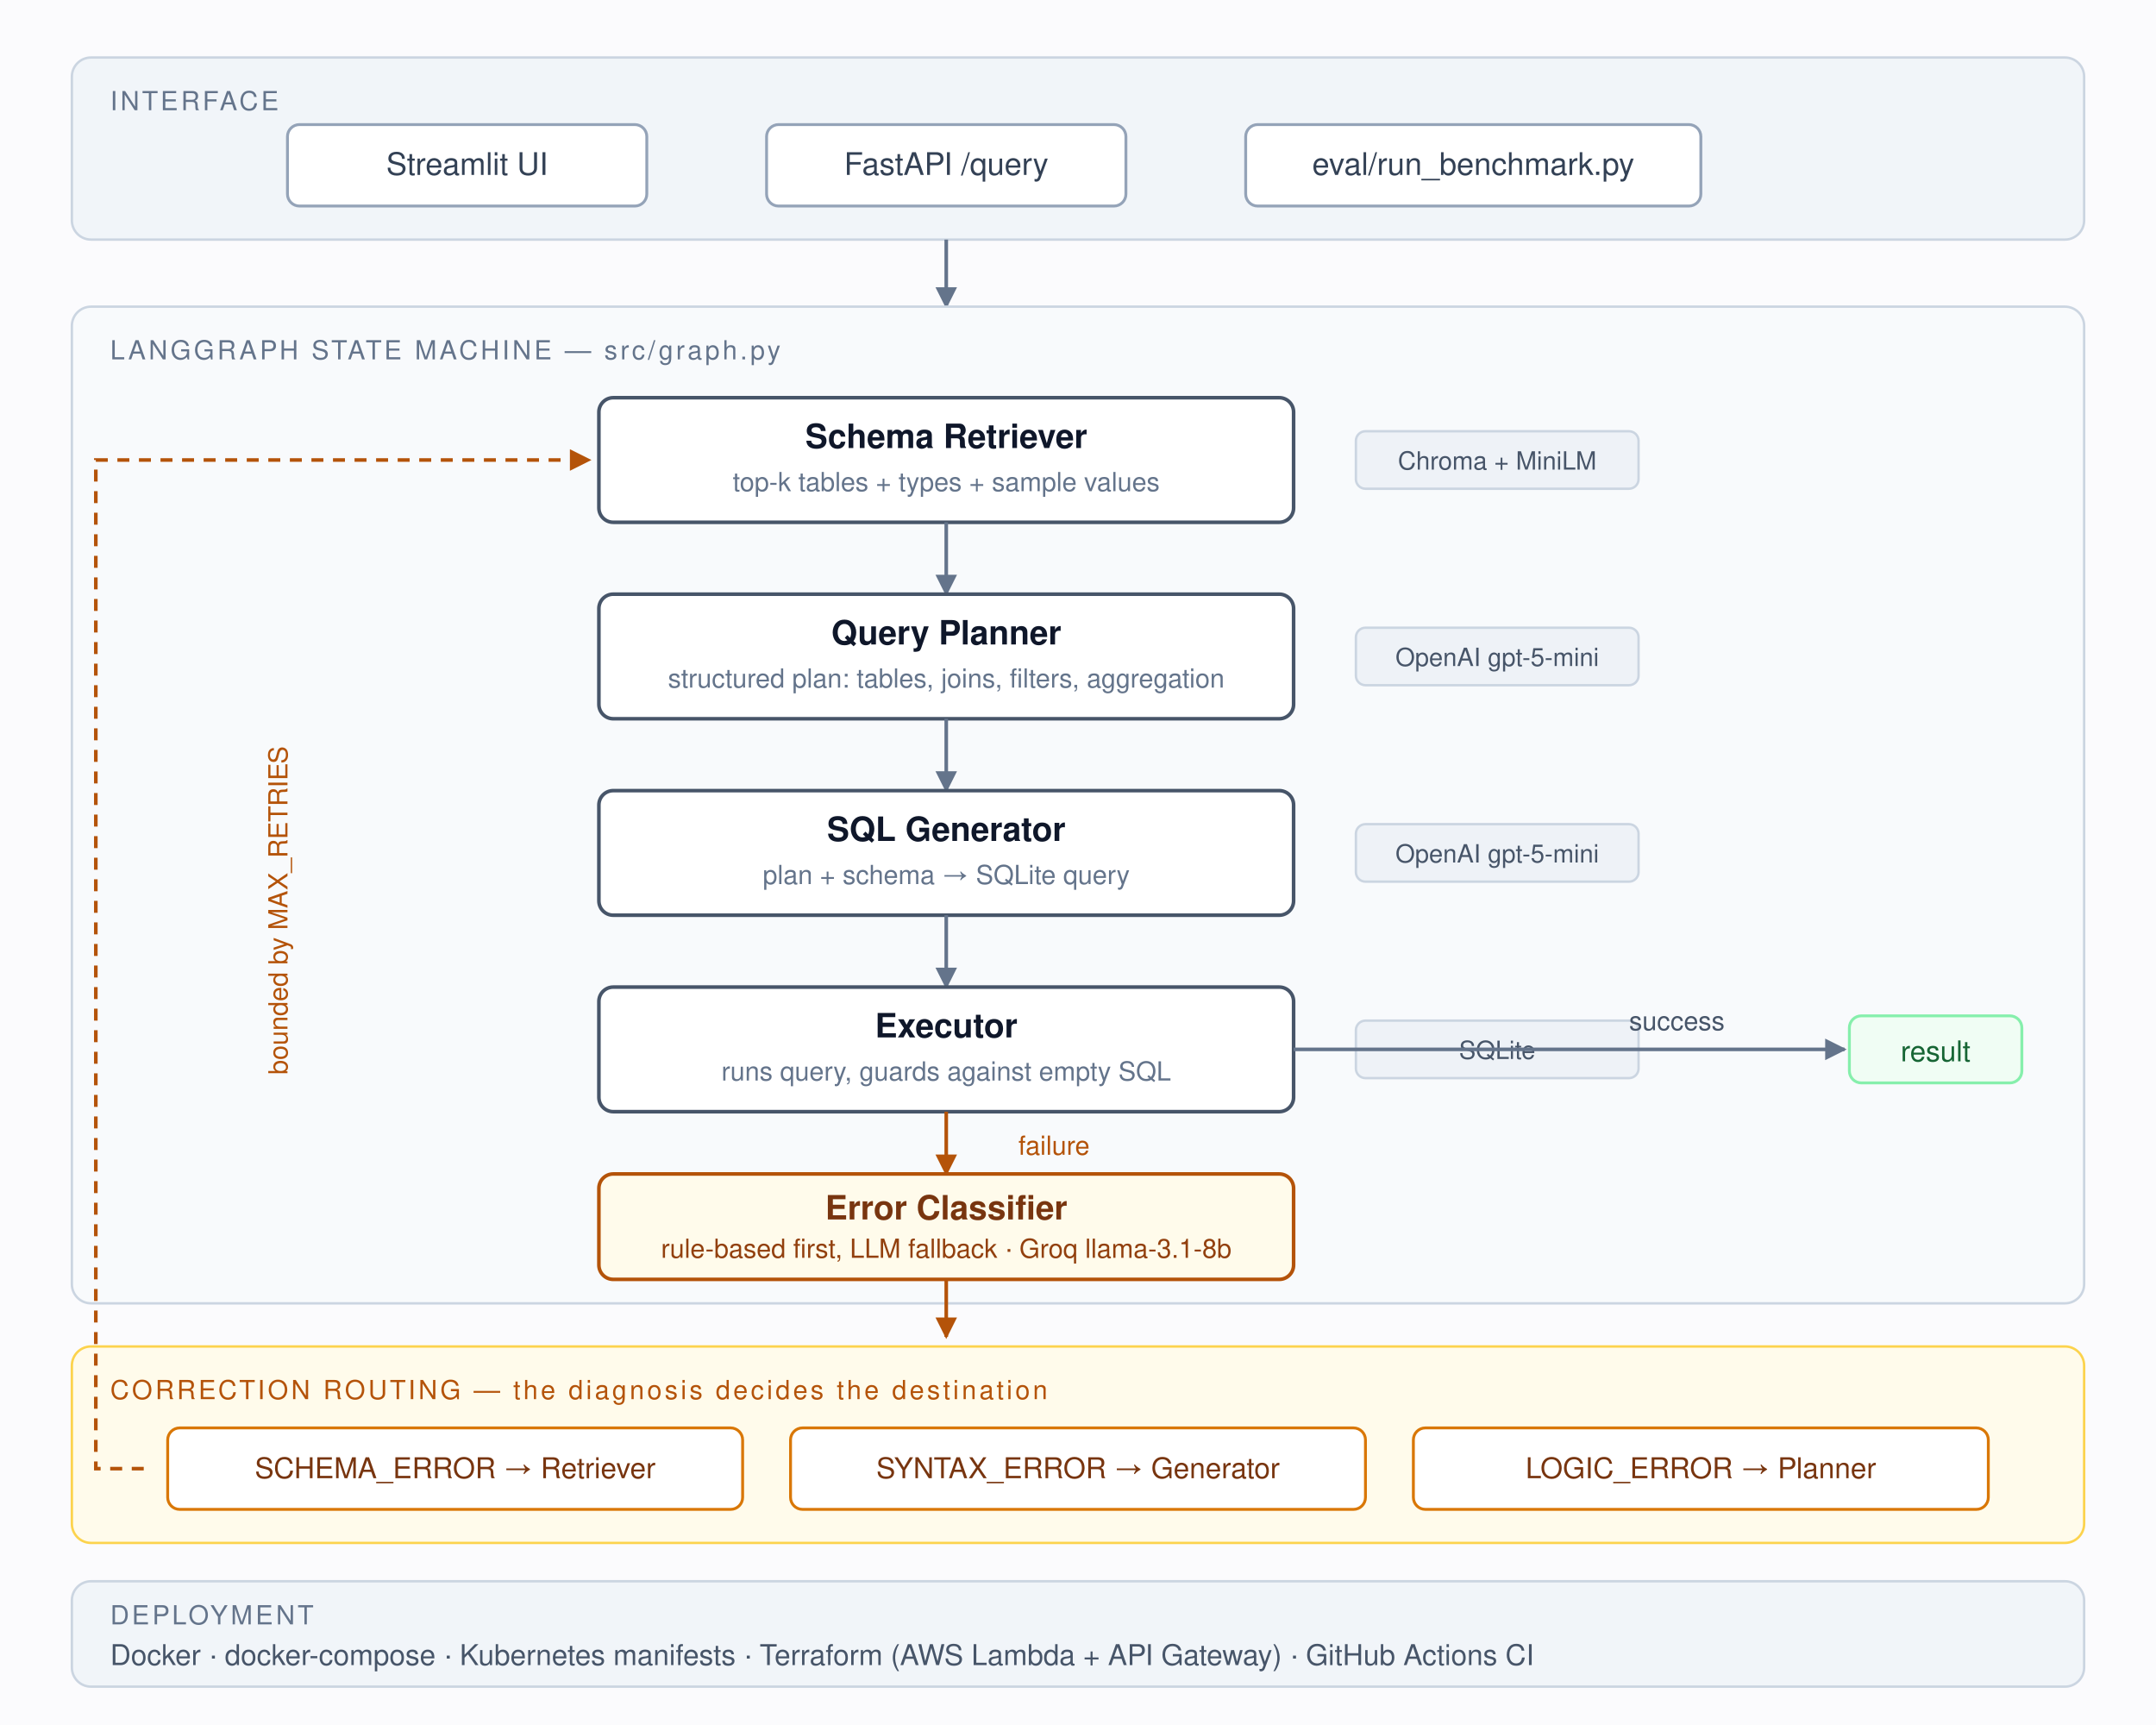
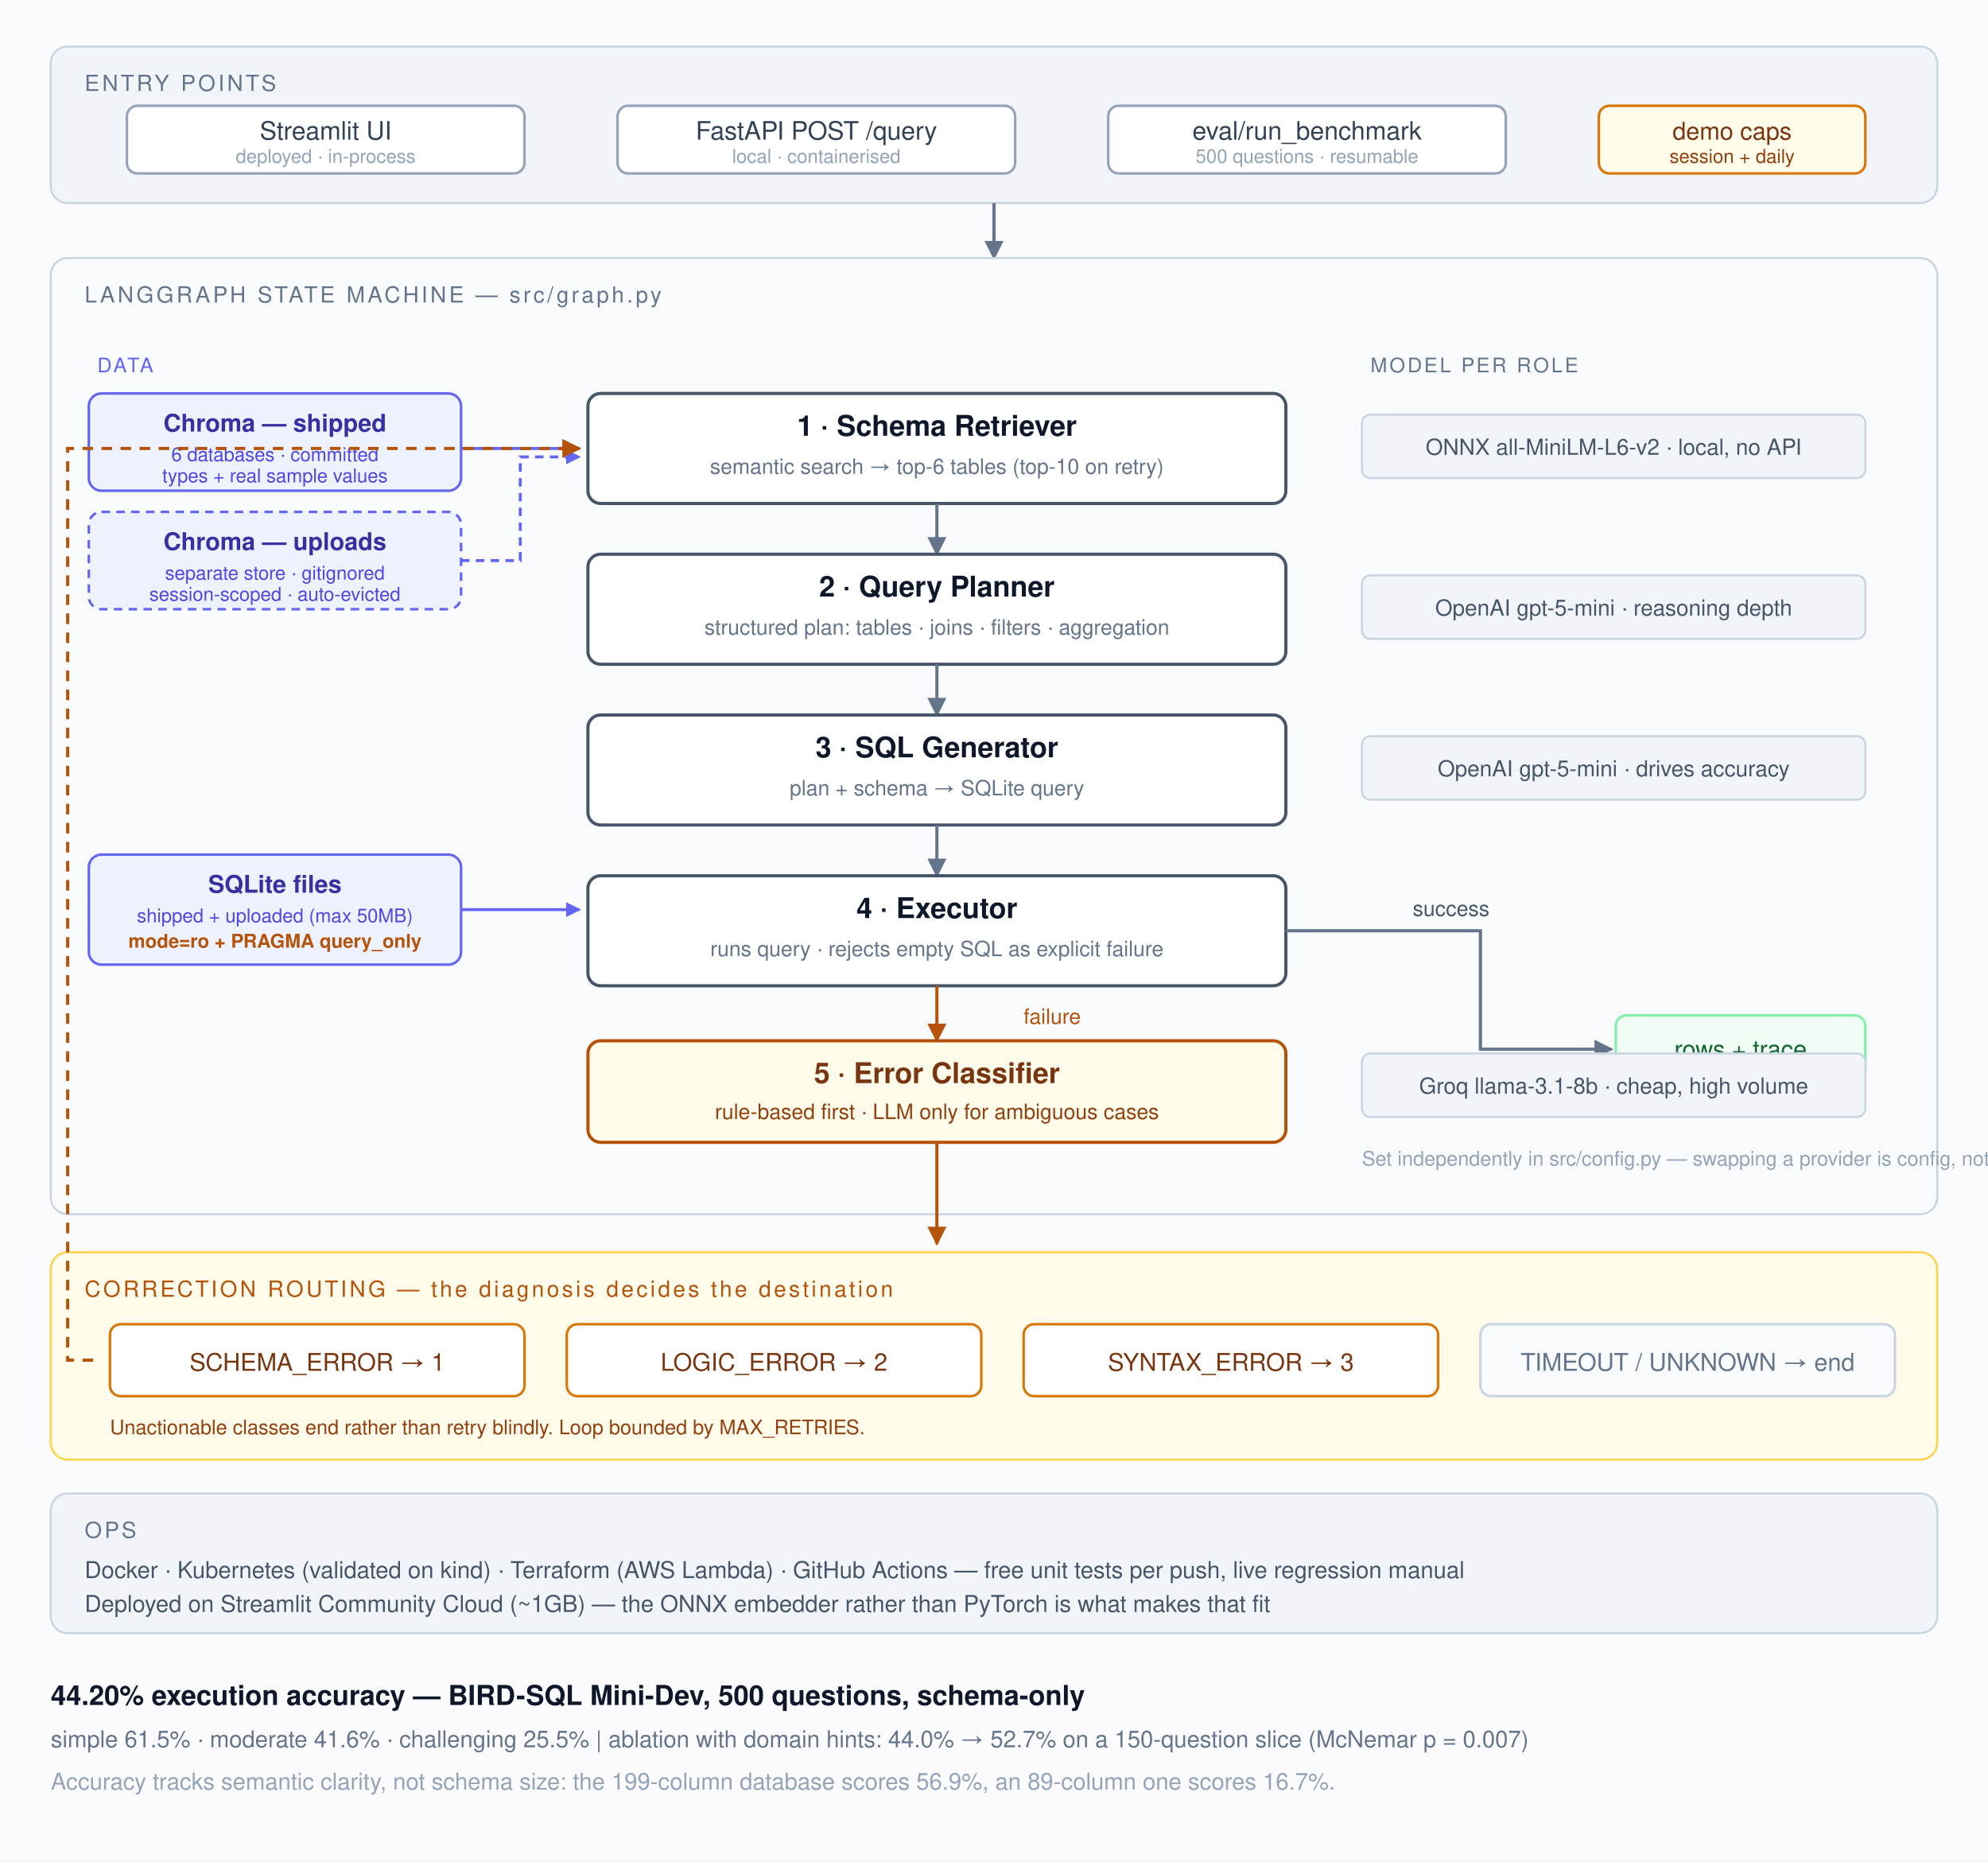
- <svg xmlns="http://www.w3.org/2000/svg" viewBox="0 0 900 720" width="900" height="720" font-family="-apple-system, BlinkMacSystemFont, 'Segoe UI', Helvetica, Arial, sans-serif">
+ <svg xmlns="http://www.w3.org/2000/svg" viewBox="0 0 940 880" width="940" height="880" font-family="-apple-system, BlinkMacSystemFont, 'Segoe UI', Helvetica, Arial, sans-serif">
  <defs>
-     <marker id="arrow" viewBox="0 0 10 10" refX="9" refY="5" markerWidth="6" markerHeight="6" orient="auto-start-reverse">
+     <marker id="arw" viewBox="0 0 10 10" refX="9" refY="5" markerWidth="6" markerHeight="6" orient="auto-start-reverse">
      <path d="M 0 0 L 10 5 L 0 10 z" fill="#64748b" />
    </marker>
-     <marker id="arrowCorrect" viewBox="0 0 10 10" refX="9" refY="5" markerWidth="6" markerHeight="6" orient="auto-start-reverse">
+     <marker id="arwA" viewBox="0 0 10 10" refX="9" refY="5" markerWidth="6" markerHeight="6" orient="auto-start-reverse">
      <path d="M 0 0 L 10 5 L 0 10 z" fill="#b45309" />
    </marker>
+     <marker id="arwB" viewBox="0 0 10 10" refX="9" refY="5" markerWidth="5" markerHeight="5" orient="auto-start-reverse">
+       <path d="M 0 0 L 10 5 L 0 10 z" fill="#6366f1" />
+     </marker>
  </defs>
-   <rect width="900" height="720" fill="#fbfbfd" />
-   <rect x="30" y="24" width="840" height="76" rx="8" fill="#f1f5f9" stroke="#cbd5e1" stroke-width="1" />
-   <text x="46" y="46" font-size="11" fill="#64748b" letter-spacing="1.2">INTERFACE</text>
-   <rect x="120" y="52" width="150" height="34" rx="5" fill="#ffffff" stroke="#94a3b8" stroke-width="1.2" />
-   <text x="195" y="73" font-size="13" fill="#334155" text-anchor="middle">Streamlit UI</text>
-   <rect x="320" y="52" width="150" height="34" rx="5" fill="#ffffff" stroke="#94a3b8" stroke-width="1.2" />
-   <text x="395" y="73" font-size="13" fill="#334155" text-anchor="middle">FastAPI /query</text>
-   <rect x="520" y="52" width="190" height="34" rx="5" fill="#ffffff" stroke="#94a3b8" stroke-width="1.2" />
-   <text x="615" y="73" font-size="13" fill="#334155" text-anchor="middle">eval/run_benchmark.py</text>
-   <line x1="395" y1="100" x2="395" y2="128" stroke="#64748b" stroke-width="1.5" marker-end="url(#arrow)" />
-   <rect x="30" y="128" width="840" height="416" rx="8" fill="#f8fafc" stroke="#cbd5e1" stroke-width="1" />
-   <text x="46" y="150" font-size="11" fill="#64748b" letter-spacing="1.2">LANGGRAPH STATE MACHINE — src/graph.py</text>
-   <rect x="250" y="166" width="290" height="52" rx="6" fill="#ffffff" stroke="#475569" stroke-width="1.5" />
-   <text x="395" y="187" font-size="14" fill="#0f172a" text-anchor="middle" font-weight="600">Schema Retriever</text>
-   <text x="395" y="205" font-size="11" fill="#64748b" text-anchor="middle">top-k tables + types + sample values</text>
-   <rect x="566" y="180" width="118" height="24" rx="4" fill="#eef2f7" stroke="#cbd5e1" />
-   <text x="625" y="196" font-size="10.5" fill="#475569" text-anchor="middle">Chroma + MiniLM</text>
-   <line x1="395" y1="218" x2="395" y2="248" stroke="#64748b" stroke-width="1.5" marker-end="url(#arrow)" />
-   <rect x="250" y="248" width="290" height="52" rx="6" fill="#ffffff" stroke="#475569" stroke-width="1.5" />
-   <text x="395" y="269" font-size="14" fill="#0f172a" text-anchor="middle" font-weight="600">Query Planner</text>
-   <text x="395" y="287" font-size="11" fill="#64748b" text-anchor="middle">structured plan: tables, joins, filters, aggregation</text>
-   <rect x="566" y="262" width="118" height="24" rx="4" fill="#eef2f7" stroke="#cbd5e1" />
-   <text x="625" y="278" font-size="10.5" fill="#475569" text-anchor="middle">OpenAI gpt-5-mini</text>
-   <line x1="395" y1="300" x2="395" y2="330" stroke="#64748b" stroke-width="1.5" marker-end="url(#arrow)" />
-   <rect x="250" y="330" width="290" height="52" rx="6" fill="#ffffff" stroke="#475569" stroke-width="1.5" />
-   <text x="395" y="351" font-size="14" fill="#0f172a" text-anchor="middle" font-weight="600">SQL Generator</text>
-   <text x="395" y="369" font-size="11" fill="#64748b" text-anchor="middle">plan + schema → SQLite query</text>
-   <rect x="566" y="344" width="118" height="24" rx="4" fill="#eef2f7" stroke="#cbd5e1" />
-   <text x="625" y="360" font-size="10.5" fill="#475569" text-anchor="middle">OpenAI gpt-5-mini</text>
-   <line x1="395" y1="382" x2="395" y2="412" stroke="#64748b" stroke-width="1.5" marker-end="url(#arrow)" />
-   <rect x="250" y="412" width="290" height="52" rx="6" fill="#ffffff" stroke="#475569" stroke-width="1.5" />
-   <text x="395" y="433" font-size="14" fill="#0f172a" text-anchor="middle" font-weight="600">Executor</text>
-   <text x="395" y="451" font-size="11" fill="#64748b" text-anchor="middle">runs query, guards against empty SQL</text>
-   <rect x="566" y="426" width="118" height="24" rx="4" fill="#eef2f7" stroke="#cbd5e1" />
-   <text x="625" y="442" font-size="10.5" fill="#475569" text-anchor="middle">SQLite</text>
-   <line x1="540" y1="438" x2="770" y2="438" stroke="#64748b" stroke-width="1.5" marker-end="url(#arrow)" />
-   <text x="700" y="430" font-size="11" fill="#475569" text-anchor="middle">success</text>
-   <rect x="772" y="424" width="72" height="28" rx="5" fill="#f0fdf4" stroke="#86efac" stroke-width="1.2" />
-   <text x="808" y="443" font-size="12" fill="#166534" text-anchor="middle">result</text>
-   <line x1="395" y1="464" x2="395" y2="490" stroke="#b45309" stroke-width="1.5" marker-end="url(#arrowCorrect)" />
-   <text x="440" y="482" font-size="11" fill="#b45309" text-anchor="middle">failure</text>
-   <rect x="250" y="490" width="290" height="44" rx="6" fill="#fffbeb" stroke="#b45309" stroke-width="1.5" />
-   <text x="395" y="509" font-size="14" fill="#78350f" text-anchor="middle" font-weight="600">Error Classifier</text>
-   <text x="395" y="525" font-size="11" fill="#92400e" text-anchor="middle">rule-based first, LLM fallback · Groq llama-3.1-8b</text>
-   <rect x="30" y="562" width="840" height="82" rx="8" fill="#fffbeb" stroke="#fcd34d" stroke-width="1" />
-   <text x="46" y="584" font-size="11" fill="#b45309" letter-spacing="1.2">CORRECTION ROUTING — the diagnosis decides the destination</text>
-   <rect x="70" y="596" width="240" height="34" rx="5" fill="#ffffff" stroke="#d97706" stroke-width="1.2" />
-   <text x="190" y="617" font-size="12" fill="#78350f" text-anchor="middle">SCHEMA_ERROR → Retriever</text>
-   <rect x="330" y="596" width="240" height="34" rx="5" fill="#ffffff" stroke="#d97706" stroke-width="1.2" />
-   <text x="450" y="617" font-size="12" fill="#78350f" text-anchor="middle">SYNTAX_ERROR → Generator</text>
-   <rect x="590" y="596" width="240" height="34" rx="5" fill="#ffffff" stroke="#d97706" stroke-width="1.2" />
-   <text x="710" y="617" font-size="12" fill="#78350f" text-anchor="middle">LOGIC_ERROR → Planner</text>
-   <line x1="395" y1="534" x2="395" y2="558" stroke="#b45309" stroke-width="1.5" marker-end="url(#arrowCorrect)" />
-   <path d="M 60 613 L 40 613 L 40 192 L 246 192" fill="none" stroke="#b45309" stroke-width="1.5" stroke-dasharray="5,4" marker-end="url(#arrowCorrect)" />
-   <text x="120" y="380" font-size="11" fill="#b45309" transform="rotate(-90 120 380)" text-anchor="middle">bounded by MAX_RETRIES</text>
-   <rect x="30" y="660" width="840" height="44" rx="8" fill="#f1f5f9" stroke="#cbd5e1" stroke-width="1" />
-   <text x="46" y="678" font-size="11" fill="#64748b" letter-spacing="1.2">DEPLOYMENT</text>
-   <text x="46" y="695" font-size="12" fill="#475569">Docker · docker-compose · Kubernetes manifests · Terraform (AWS Lambda + API Gateway) · GitHub Actions CI</text>
+   <rect width="940" height="880" fill="#fbfbfd" />
+   <rect x="24" y="22" width="892" height="74" rx="8" fill="#f1f5f9" stroke="#cbd5e1" />
+   <text x="40" y="43" font-size="10.5" fill="#64748b" letter-spacing="1.3">ENTRY POINTS</text>
+   <rect x="60" y="50" width="188" height="32" rx="5" fill="#ffffff" stroke="#94a3b8" stroke-width="1.2" />
+   <text x="154" y="66" font-size="12" fill="#334155" text-anchor="middle">Streamlit UI</text>
+   <text x="154" y="77" font-size="9" fill="#94a3b8" text-anchor="middle">deployed · in-process</text>
+   <rect x="292" y="50" width="188" height="32" rx="5" fill="#ffffff" stroke="#94a3b8" stroke-width="1.2" />
+   <text x="386" y="66" font-size="12" fill="#334155" text-anchor="middle">FastAPI POST /query</text>
+   <text x="386" y="77" font-size="9" fill="#94a3b8" text-anchor="middle">local · containerised</text>
+   <rect x="524" y="50" width="188" height="32" rx="5" fill="#ffffff" stroke="#94a3b8" stroke-width="1.2" />
+   <text x="618" y="66" font-size="12" fill="#334155" text-anchor="middle">eval/run_benchmark</text>
+   <text x="618" y="77" font-size="9" fill="#94a3b8" text-anchor="middle">500 questions · resumable</text>
+   <rect x="756" y="50" width="126" height="32" rx="5" fill="#fffbeb" stroke="#d97706" stroke-width="1.2" />
+   <text x="819" y="66" font-size="11.5" fill="#78350f" text-anchor="middle">demo caps</text>
+   <text x="819" y="77" font-size="9" fill="#92400e" text-anchor="middle">session + daily</text>
+   <line x1="470" y1="96" x2="470" y2="122" stroke="#64748b" stroke-width="1.5" marker-end="url(#arw)" />
+   <rect x="24" y="122" width="892" height="452" rx="8" fill="#f8fafc" stroke="#cbd5e1" />
+   <text x="40" y="143" font-size="10.5" fill="#64748b" letter-spacing="1.3">LANGGRAPH STATE MACHINE — src/graph.py</text>
+   <text x="46" y="176" font-size="9.5" fill="#6366f1" letter-spacing="1.1">DATA</text>
+   <rect x="42" y="186" width="176" height="46" rx="6" fill="#eef2ff" stroke="#6366f1" stroke-width="1.2" />
+   <text x="130" y="204" font-size="11.5" fill="#3730a3" text-anchor="middle" font-weight="600">Chroma — shipped</text>
+   <text x="130" y="218" font-size="9" fill="#4f46e5" text-anchor="middle">6 databases · committed</text>
+   <text x="130" y="228" font-size="9" fill="#4f46e5" text-anchor="middle">types + real sample values</text>
+   <rect x="42" y="242" width="176" height="46" rx="6" fill="#eef2ff" stroke="#6366f1" stroke-width="1.2" stroke-dasharray="4,3" />
+   <text x="130" y="260" font-size="11.5" fill="#3730a3" text-anchor="middle" font-weight="600">Chroma — uploads</text>
+   <text x="130" y="274" font-size="9" fill="#4f46e5" text-anchor="middle">separate store · gitignored</text>
+   <text x="130" y="284" font-size="9" fill="#4f46e5" text-anchor="middle">session-scoped · auto-evicted</text>
+   <line x1="218" y1="212" x2="274" y2="212" stroke="#6366f1" stroke-width="1.4" marker-end="url(#arwB)" />
+   <path d="M 218 265 L 246 265 L 246 216 L 274 216" fill="none" stroke="#6366f1" stroke-width="1.4" stroke-dasharray="4,3" marker-end="url(#arwB)" />
+   <rect x="42" y="404" width="176" height="52" rx="6" fill="#eef2ff" stroke="#6366f1" stroke-width="1.2" />
+   <text x="130" y="422" font-size="11.5" fill="#3730a3" text-anchor="middle" font-weight="600">SQLite files</text>
+   <text x="130" y="436" font-size="9" fill="#4f46e5" text-anchor="middle">shipped + uploaded (max 50MB)</text>
+   <text x="130" y="448" font-size="9" fill="#b45309" text-anchor="middle" font-weight="600">mode=ro + PRAGMA query_only</text>
+   <line x1="218" y1="430" x2="274" y2="430" stroke="#6366f1" stroke-width="1.4" marker-end="url(#arwB)" />
+   <rect x="278" y="186" width="330" height="52" rx="6" fill="#ffffff" stroke="#475569" stroke-width="1.5" />
+   <text x="443" y="206" font-size="13.5" fill="#0f172a" text-anchor="middle" font-weight="600">1 · Schema Retriever</text>
+   <text x="443" y="224" font-size="10" fill="#64748b" text-anchor="middle">semantic search → top-6 tables (top-10 on retry)</text>
+   <line x1="443" y1="238" x2="443" y2="262" stroke="#64748b" stroke-width="1.5" marker-end="url(#arw)" />
+   <rect x="278" y="262" width="330" height="52" rx="6" fill="#ffffff" stroke="#475569" stroke-width="1.5" />
+   <text x="443" y="282" font-size="13.5" fill="#0f172a" text-anchor="middle" font-weight="600">2 · Query Planner</text>
+   <text x="443" y="300" font-size="10" fill="#64748b" text-anchor="middle">structured plan: tables · joins · filters · aggregation</text>
+   <line x1="443" y1="314" x2="443" y2="338" stroke="#64748b" stroke-width="1.5" marker-end="url(#arw)" />
+   <rect x="278" y="338" width="330" height="52" rx="6" fill="#ffffff" stroke="#475569" stroke-width="1.5" />
+   <text x="443" y="358" font-size="13.5" fill="#0f172a" text-anchor="middle" font-weight="600">3 · SQL Generator</text>
+   <text x="443" y="376" font-size="10" fill="#64748b" text-anchor="middle">plan + schema → SQLite query</text>
+   <line x1="443" y1="390" x2="443" y2="414" stroke="#64748b" stroke-width="1.5" marker-end="url(#arw)" />
+   <rect x="278" y="414" width="330" height="52" rx="6" fill="#ffffff" stroke="#475569" stroke-width="1.5" />
+   <text x="443" y="434" font-size="13.5" fill="#0f172a" text-anchor="middle" font-weight="600">4 · Executor</text>
+   <text x="443" y="452" font-size="10" fill="#64748b" text-anchor="middle">runs query · rejects empty SQL as explicit failure</text>
+   <path d="M 608 440 L 700 440 L 700 496 L 762 496" fill="none" stroke="#64748b" stroke-width="1.5" marker-end="url(#arw)" />
+   <text x="668" y="433" font-size="10" fill="#475569">success</text>
+   <rect x="764" y="480" width="118" height="32" rx="5" fill="#f0fdf4" stroke="#86efac" stroke-width="1.2" />
+   <text x="823" y="500" font-size="11.5" fill="#166534" text-anchor="middle">rows + trace</text>
+   <line x1="443" y1="466" x2="443" y2="492" stroke="#b45309" stroke-width="1.5" marker-end="url(#arwA)" />
+   <text x="484" y="484" font-size="10" fill="#b45309">failure</text>
+   <rect x="278" y="492" width="330" height="48" rx="6" fill="#fffbeb" stroke="#b45309" stroke-width="1.5" />
+   <text x="443" y="512" font-size="13.5" fill="#78350f" text-anchor="middle" font-weight="600">5 · Error Classifier</text>
+   <text x="443" y="529" font-size="10" fill="#92400e" text-anchor="middle">rule-based first · LLM only for ambiguous cases</text>
+   <text x="648" y="176" font-size="9.5" fill="#64748b" letter-spacing="1.1">MODEL PER ROLE</text>
+   <rect x="644" y="196" width="238" height="30" rx="4" fill="#f1f5f9" stroke="#cbd5e1" />
+   <text x="763" y="215" font-size="10.5" fill="#475569" text-anchor="middle">ONNX all-MiniLM-L6-v2 · local, no API</text>
+   <rect x="644" y="272" width="238" height="30" rx="4" fill="#f1f5f9" stroke="#cbd5e1" />
+   <text x="763" y="291" font-size="10.5" fill="#475569" text-anchor="middle">OpenAI gpt-5-mini · reasoning depth</text>
+   <rect x="644" y="348" width="238" height="30" rx="4" fill="#f1f5f9" stroke="#cbd5e1" />
+   <text x="763" y="367" font-size="10.5" fill="#475569" text-anchor="middle">OpenAI gpt-5-mini · drives accuracy</text>
+   <rect x="644" y="498" width="238" height="30" rx="4" fill="#f1f5f9" stroke="#cbd5e1" />
+   <text x="763" y="517" font-size="10.5" fill="#475569" text-anchor="middle">Groq llama-3.1-8b · cheap, high volume</text>
+   <text x="644" y="551" font-size="9.5" fill="#94a3b8">Set independently in src/config.py — swapping a provider is config, not code.</text>
+   <rect x="24" y="592" width="892" height="98" rx="8" fill="#fffbeb" stroke="#fcd34d" />
+   <text x="40" y="613" font-size="10.5" fill="#b45309" letter-spacing="1.3">CORRECTION ROUTING — the diagnosis decides the destination</text>
+   <rect x="52" y="626" width="196" height="34" rx="5" fill="#ffffff" stroke="#d97706" stroke-width="1.2" />
+   <text x="150" y="648" font-size="11.5" fill="#78350f" text-anchor="middle">SCHEMA_ERROR → 1</text>
+   <rect x="268" y="626" width="196" height="34" rx="5" fill="#ffffff" stroke="#d97706" stroke-width="1.2" />
+   <text x="366" y="648" font-size="11.5" fill="#78350f" text-anchor="middle">LOGIC_ERROR → 2</text>
+   <rect x="484" y="626" width="196" height="34" rx="5" fill="#ffffff" stroke="#d97706" stroke-width="1.2" />
+   <text x="582" y="648" font-size="11.5" fill="#78350f" text-anchor="middle">SYNTAX_ERROR → 3</text>
+   <rect x="700" y="626" width="196" height="34" rx="5" fill="#f8fafc" stroke="#cbd5e1" stroke-width="1.2" />
+   <text x="798" y="648" font-size="11.5" fill="#64748b" text-anchor="middle">TIMEOUT / UNKNOWN → end</text>
+   <text x="52" y="678" font-size="9.5" fill="#92400e">Unactionable classes end rather than retry blindly. Loop bounded by MAX_RETRIES.</text>
+   <line x1="443" y1="540" x2="443" y2="588" stroke="#b45309" stroke-width="1.5" marker-end="url(#arwA)" />
+   <path d="M 44 643 L 32 643 L 32 212 L 274 212" fill="none" stroke="#b45309" stroke-width="1.5" stroke-dasharray="5,4" marker-end="url(#arwA)" />
+   <rect x="24" y="706" width="892" height="66" rx="8" fill="#f1f5f9" stroke="#cbd5e1" />
+   <text x="40" y="727" font-size="10.5" fill="#64748b" letter-spacing="1.3">OPS</text>
+   <text x="40" y="746" font-size="11" fill="#475569">Docker · Kubernetes (validated on kind) · Terraform (AWS Lambda) · GitHub Actions — free unit tests per push, live regression manual</text>
+   <text x="40" y="762" font-size="11" fill="#475569">Deployed on Streamlit Community Cloud (~1GB) — the ONNX embedder rather than PyTorch is what makes that fit</text>
+   <text x="24" y="806" font-size="13" fill="#0f172a" font-weight="600">44.20% execution accuracy — BIRD-SQL Mini-Dev, 500 questions, schema-only</text>
+   <text x="24" y="826" font-size="11" fill="#64748b">simple 61.5% · moderate 41.6% · challenging 25.5%   |   ablation with domain hints: 44.0% → 52.7% on a 150-question slice (McNemar p = 0.007)</text>
+   <text x="24" y="846" font-size="11" fill="#94a3b8">Accuracy tracks semantic clarity, not schema size: the 199-column database scores 56.9%, an 89-column one scores 16.7%.</text>
</svg>
